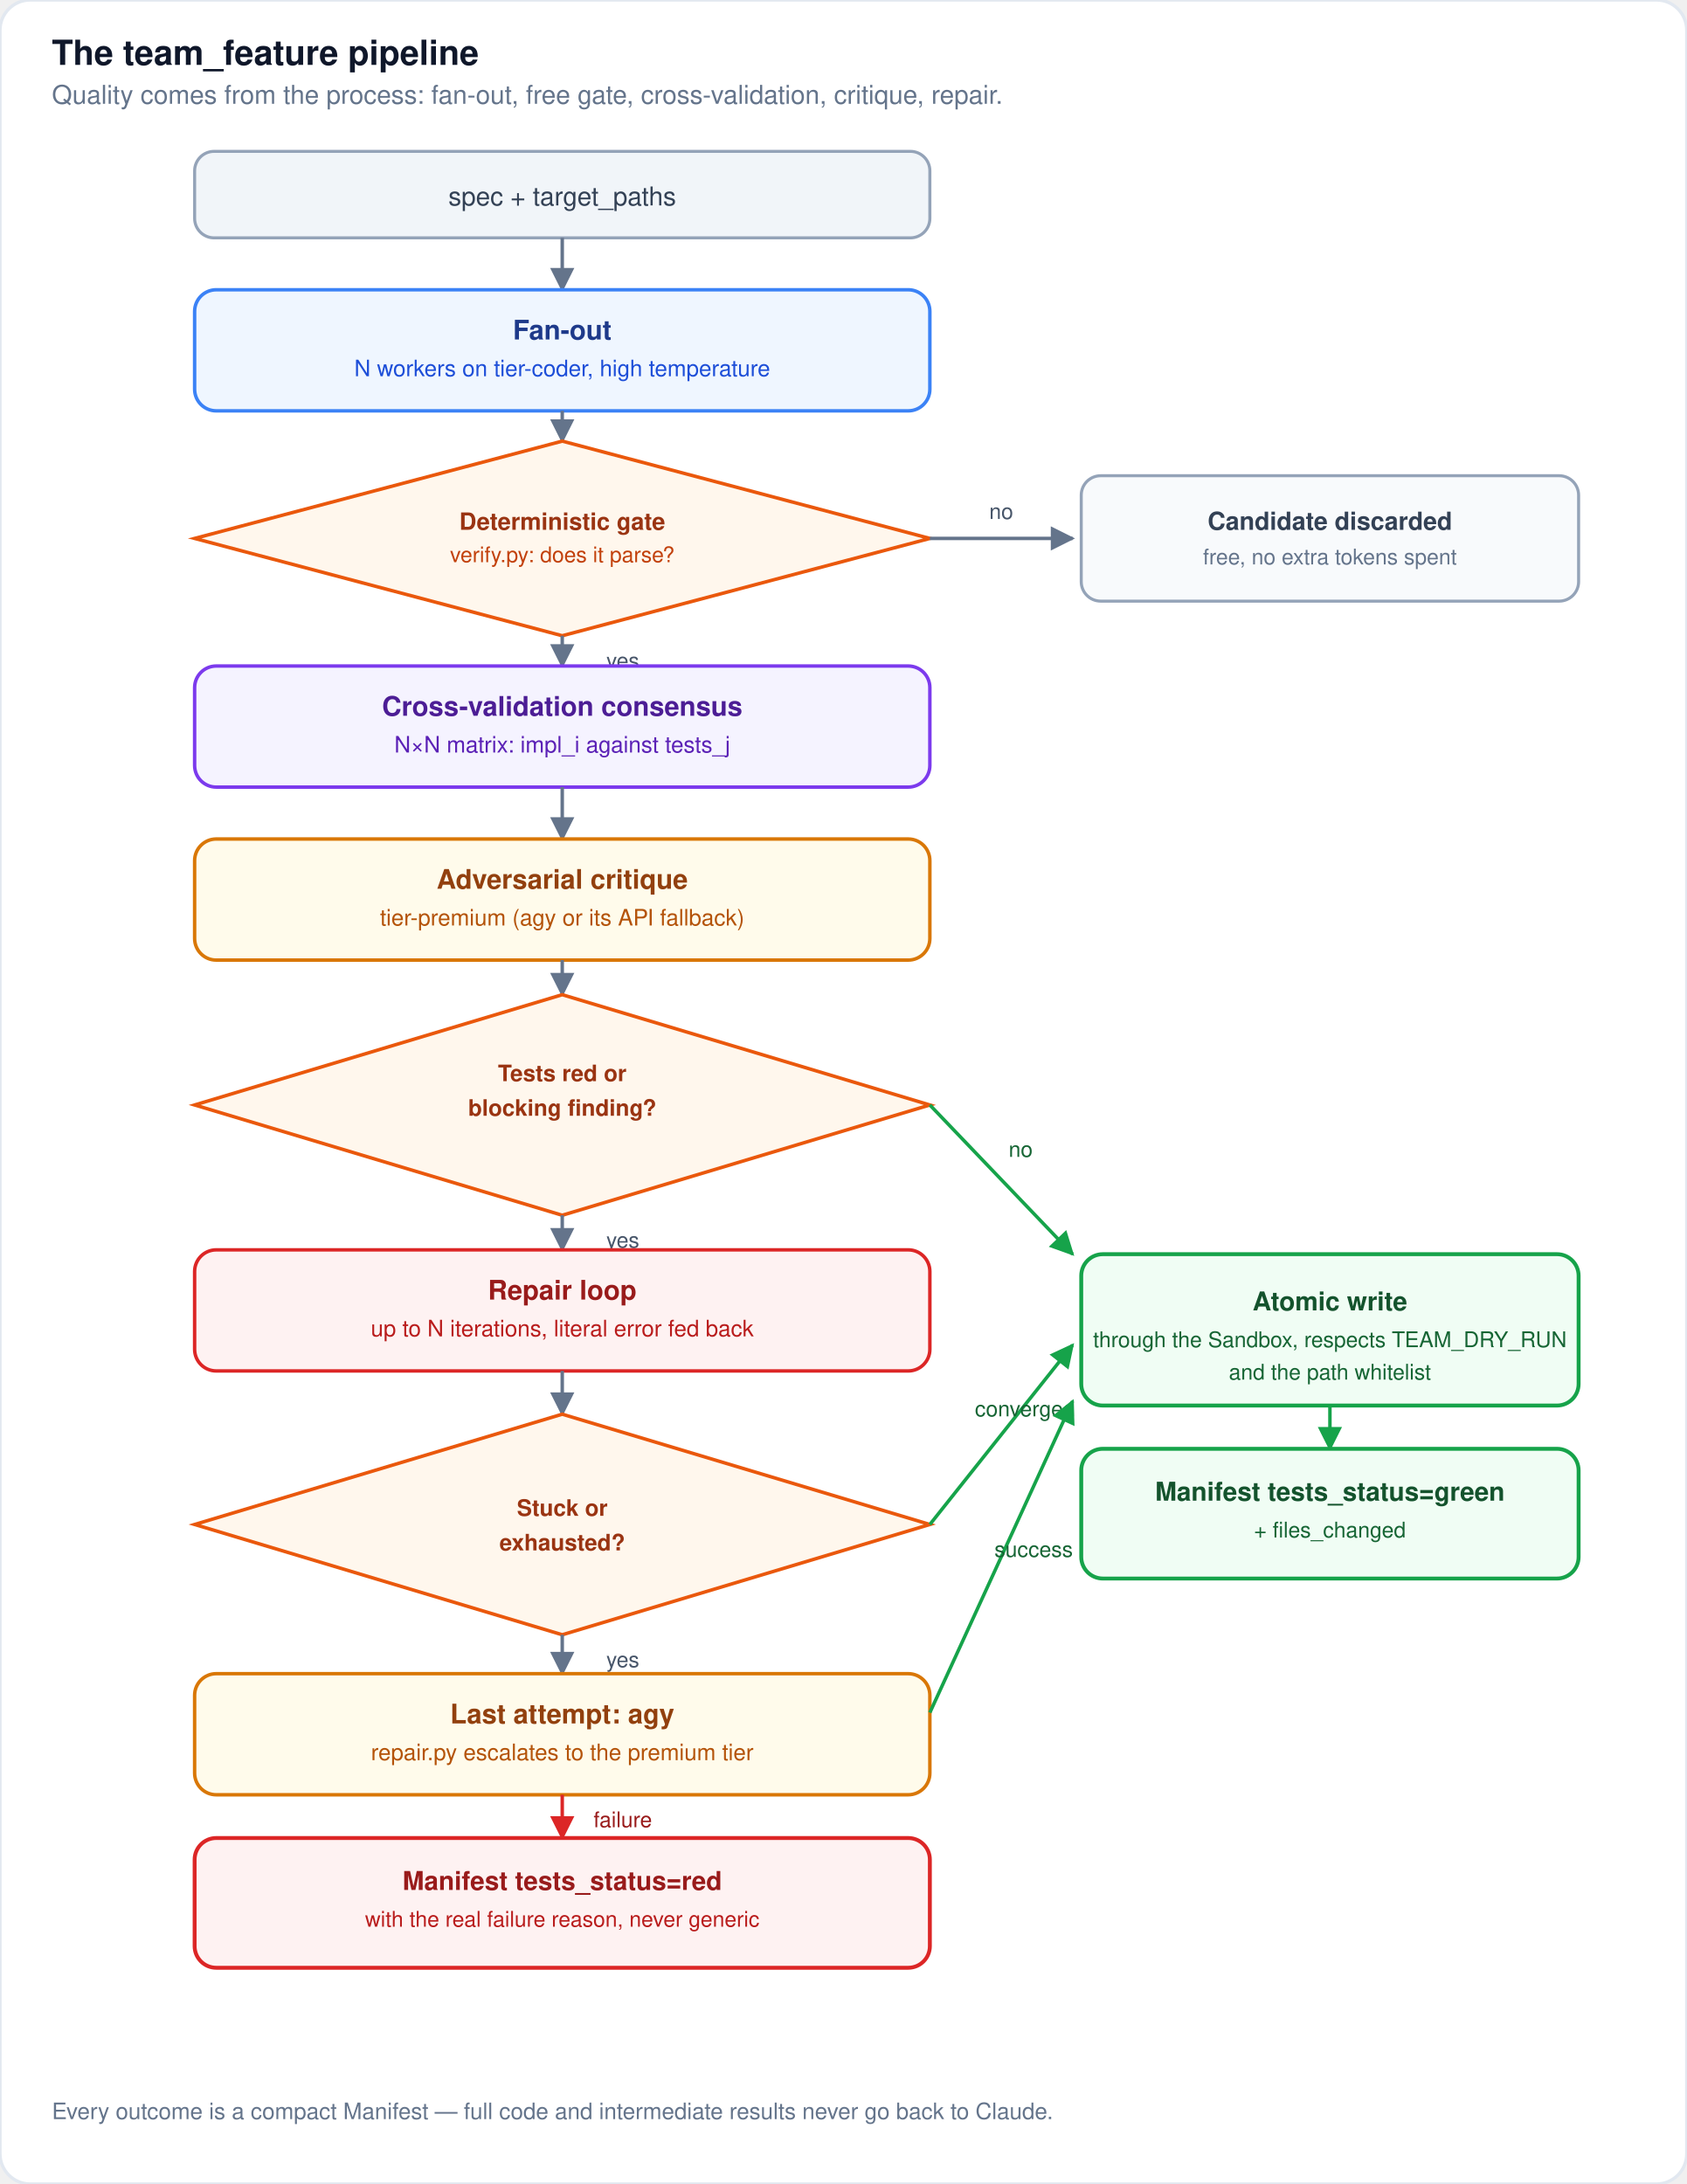
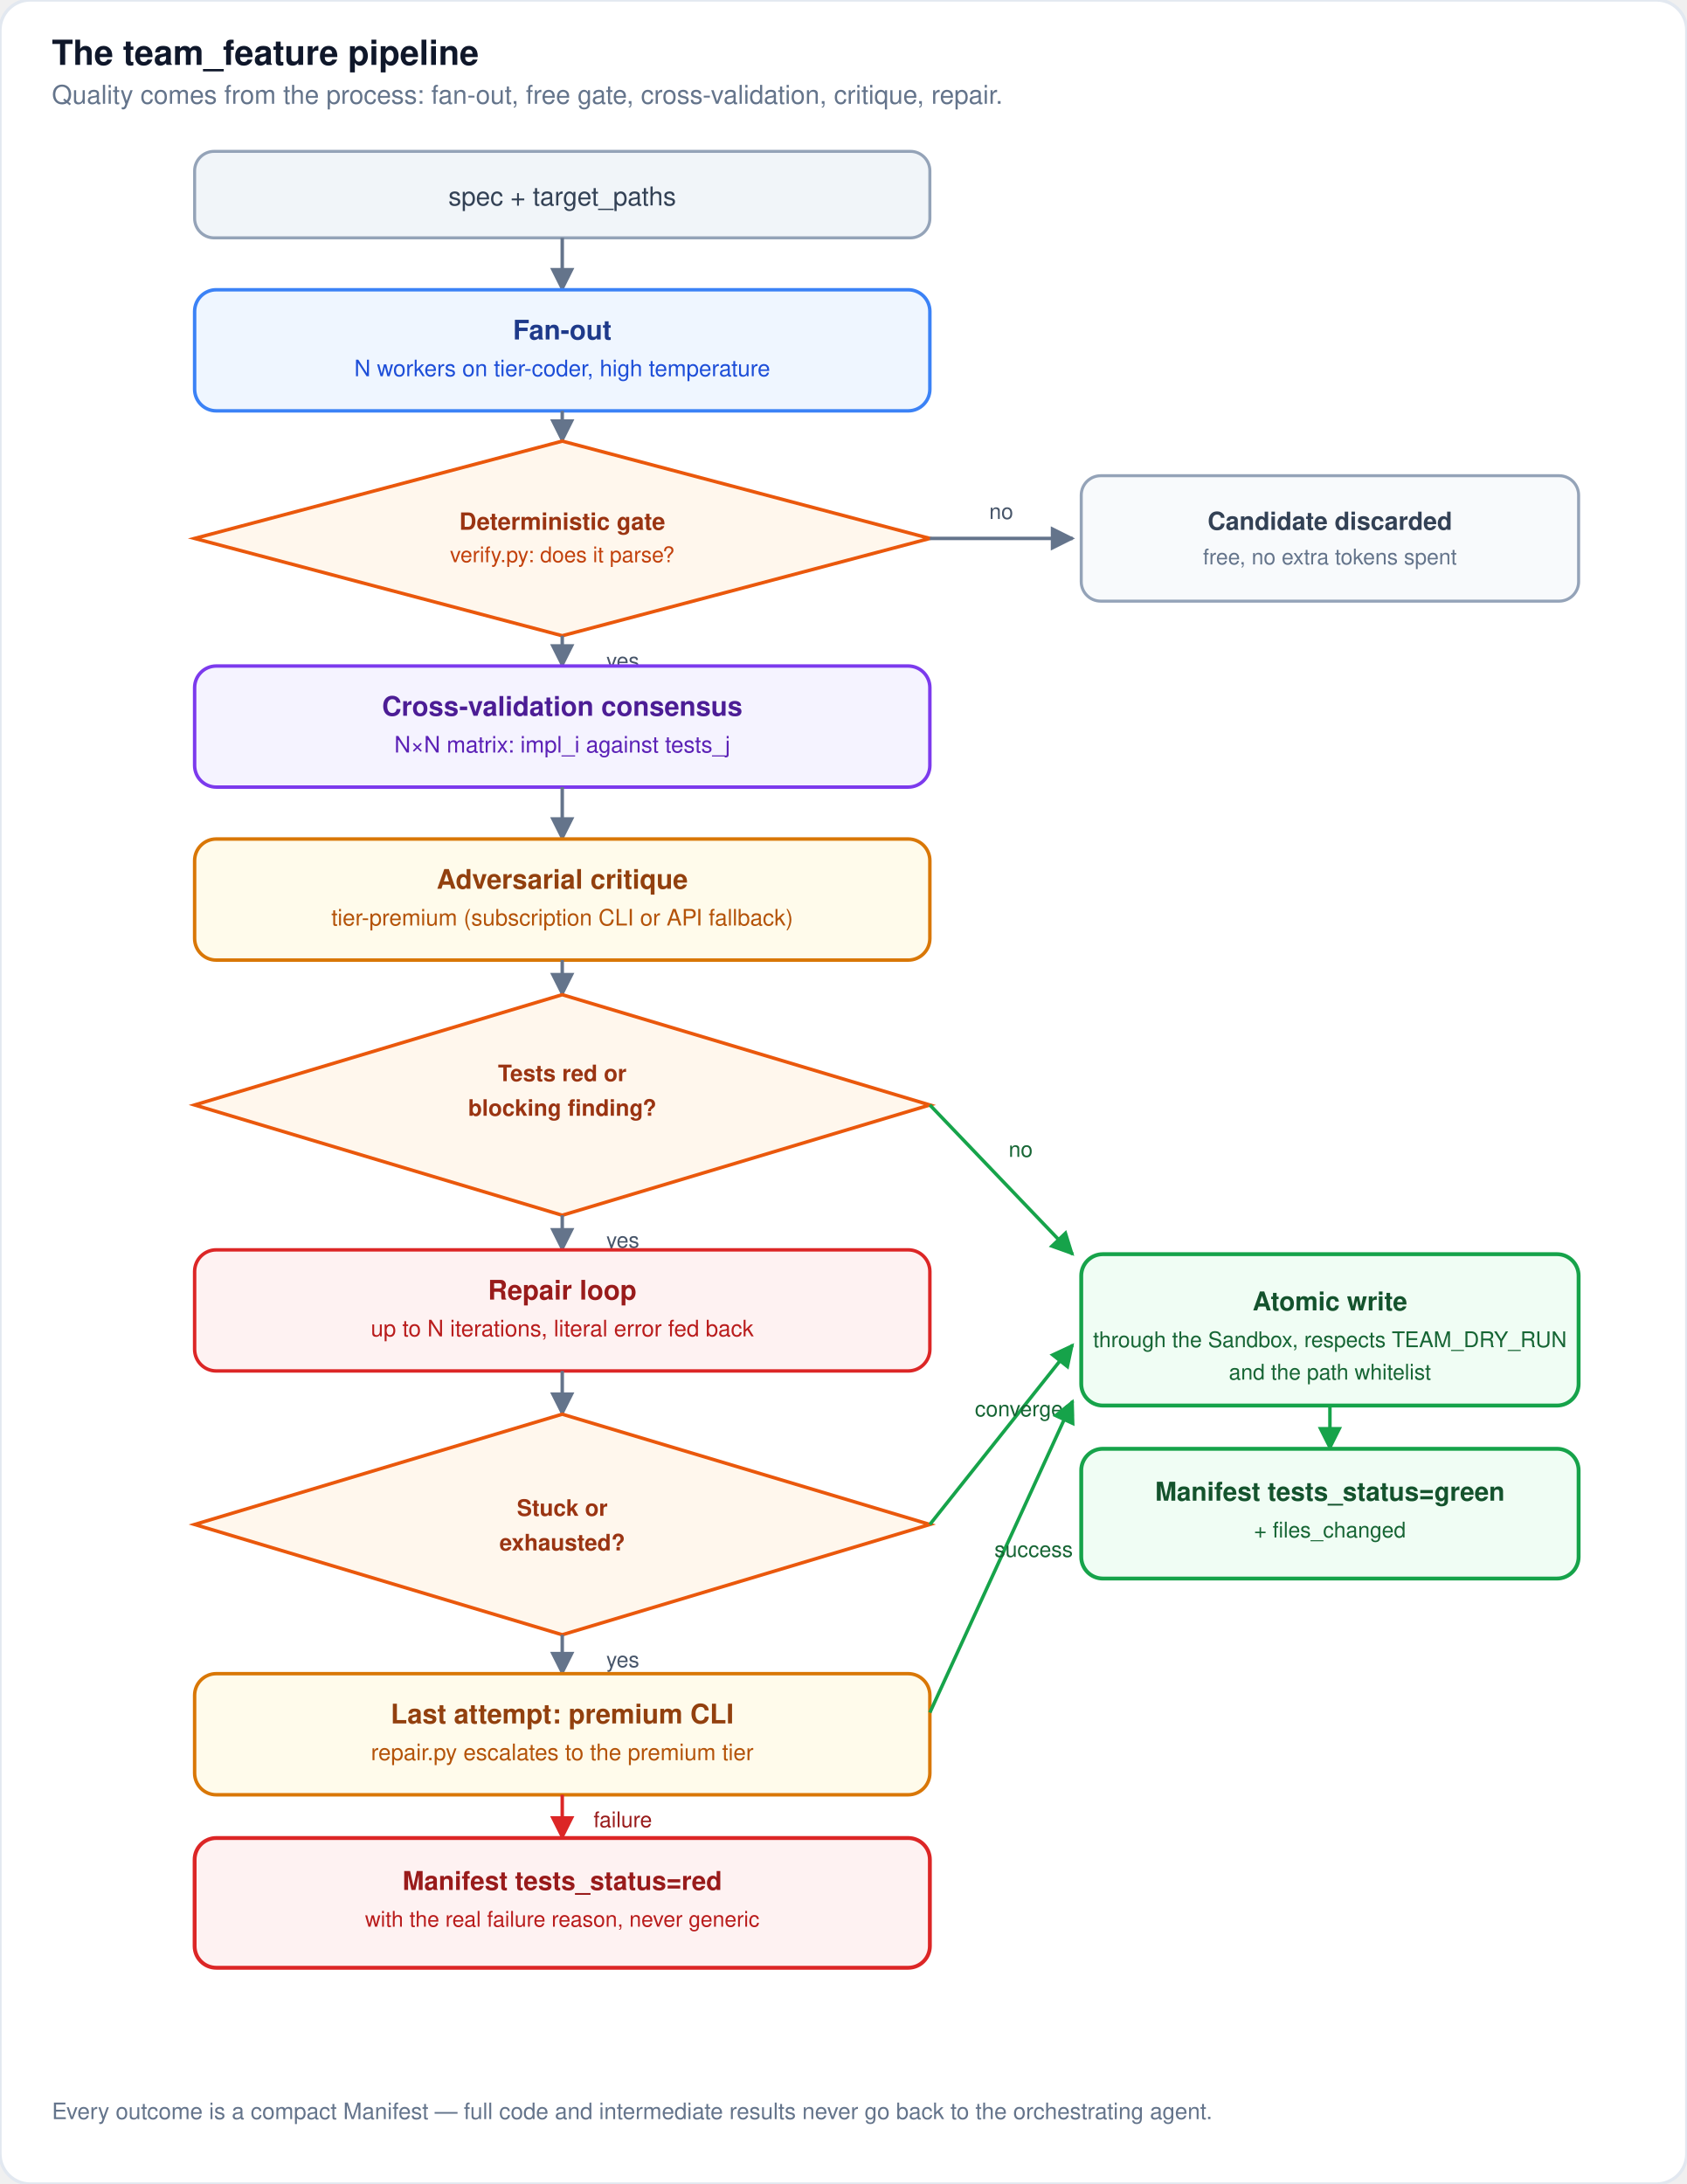
- <svg xmlns="http://www.w3.org/2000/svg" viewBox="0 0 780 1010" role="img" aria-label="team_feature generates N candidates in parallel, discards the ones that fail to parse, picks a winner by cross-validation consensus, submits it to adversarial critique, and if anything fails tries to repair it up to N times before escalating to agy as a last resort; only then does it write to disk.">
+ <svg xmlns="http://www.w3.org/2000/svg" viewBox="0 0 780 1010" role="img" aria-label="team_feature generates N candidates in parallel, discards the ones that fail to parse, picks a winner by cross-validation consensus, submits it to adversarial critique, and if anything fails tries to repair it up to N times before escalating to a subscription coding-agent CLI (agy by default) as a last resort; only then does it write to disk.">
  <defs>
    <marker id="arrow2" viewBox="0 0 10 10" refX="9" refY="5" markerWidth="7" markerHeight="7" orient="auto-start-reverse">
      <path d="M0,0 L10,5 L0,10 z" fill="#64748b" />
    </marker>
    <marker id="arrowGreen" viewBox="0 0 10 10" refX="9" refY="5" markerWidth="7" markerHeight="7" orient="auto-start-reverse">
      <path d="M0,0 L10,5 L0,10 z" fill="#16a34a" />
    </marker>
    <marker id="arrowRed" viewBox="0 0 10 10" refX="9" refY="5" markerWidth="7" markerHeight="7" orient="auto-start-reverse">
      <path d="M0,0 L10,5 L0,10 z" fill="#dc2626" />
    </marker>
  </defs>
  <rect x="0" y="0" width="780" height="1010" rx="14" fill="#ffffff" stroke="#e2e8f0" stroke-width="1.5" />
  <text x="24" y="30" font-family="Segoe UI, Helvetica, Arial, sans-serif" font-size="16" font-weight="700" fill="#0f172a">The team_feature pipeline</text>
  <text x="24" y="48" font-family="Segoe UI, Helvetica, Arial, sans-serif" font-size="12" fill="#64748b">Quality comes from the process: fan-out, free gate, cross-validation, critique, repair.</text>
  <rect x="90" y="70" width="340" height="40" rx="9" fill="#f1f5f9" stroke="#94a3b8" stroke-width="1.4" />
  <text x="260" y="95" text-anchor="middle" font-family="Segoe UI, Helvetica, Arial, sans-serif" font-size="12" fill="#334155">spec + target_paths</text>
  <line x1="260" y1="110" x2="260" y2="134" stroke="#64748b" stroke-width="1.6" marker-end="url(#arrow2)" />
  <rect x="90" y="134" width="340" height="56" rx="10" fill="#eff6ff" stroke="#3b82f6" stroke-width="1.6" />
  <text x="260" y="157" text-anchor="middle" font-family="Segoe UI, Helvetica, Arial, sans-serif" font-size="12.5" font-weight="700" fill="#1e3a8a">Fan-out</text>
  <text x="260" y="174" text-anchor="middle" font-family="Segoe UI, Helvetica, Arial, sans-serif" font-size="10.5" fill="#1d4ed8">N workers on tier-coder, high temperature</text>
  <line x1="260" y1="190" x2="260" y2="204" stroke="#64748b" stroke-width="1.6" marker-end="url(#arrow2)" />
  <polygon points="260,204 430,249 260,294 90,249" fill="#fff7ed" stroke="#ea580c" stroke-width="1.6" />
  <text x="260" y="245" text-anchor="middle" font-family="Segoe UI, Helvetica, Arial, sans-serif" font-size="11" font-weight="700" fill="#9a3412">Deterministic gate</text>
  <text x="260" y="260" text-anchor="middle" font-family="Segoe UI, Helvetica, Arial, sans-serif" font-size="10" fill="#c2410c">verify.py: does it parse?</text>
  <line x1="430" y1="249" x2="496" y2="249" stroke="#64748b" stroke-width="1.6" marker-end="url(#arrow2)" />
  <text x="463" y="240" text-anchor="middle" font-family="Segoe UI, Helvetica, Arial, sans-serif" font-size="10" fill="#475569">no</text>
  <rect x="500" y="220" width="230" height="58" rx="9" fill="#f8fafc" stroke="#94a3b8" stroke-width="1.4" />
  <text x="615" y="245" text-anchor="middle" font-family="Segoe UI, Helvetica, Arial, sans-serif" font-size="11.5" font-weight="700" fill="#334155">Candidate discarded</text>
  <text x="615" y="261" text-anchor="middle" font-family="Segoe UI, Helvetica, Arial, sans-serif" font-size="10" fill="#64748b">free, no extra tokens spent</text>
  <line x1="260" y1="294" x2="260" y2="308" stroke="#64748b" stroke-width="1.6" marker-end="url(#arrow2)" />
  <text x="288" y="309" text-anchor="middle" font-family="Segoe UI, Helvetica, Arial, sans-serif" font-size="10" fill="#475569">yes</text>
  <rect x="90" y="308" width="340" height="56" rx="10" fill="#f5f3ff" stroke="#7c3aed" stroke-width="1.6" />
  <text x="260" y="331" text-anchor="middle" font-family="Segoe UI, Helvetica, Arial, sans-serif" font-size="12.5" font-weight="700" fill="#4c1d95">Cross-validation consensus</text>
  <text x="260" y="348" text-anchor="middle" font-family="Segoe UI, Helvetica, Arial, sans-serif" font-size="10.5" fill="#5b21b6">N×N matrix: impl_i against tests_j</text>
  <line x1="260" y1="364" x2="260" y2="388" stroke="#64748b" stroke-width="1.6" marker-end="url(#arrow2)" />
  <rect x="90" y="388" width="340" height="56" rx="10" fill="#fffbeb" stroke="#d97706" stroke-width="1.6" />
  <text x="260" y="411" text-anchor="middle" font-family="Segoe UI, Helvetica, Arial, sans-serif" font-size="12.5" font-weight="700" fill="#92400e">Adversarial critique</text>
-   <text x="260" y="428" text-anchor="middle" font-family="Segoe UI, Helvetica, Arial, sans-serif" font-size="10.5" fill="#b45309">tier-premium (agy or its API fallback)</text>
+   <text x="260" y="428" text-anchor="middle" font-family="Segoe UI, Helvetica, Arial, sans-serif" font-size="10.5" fill="#b45309">tier-premium (subscription CLI or API fallback)</text>
  <line x1="260" y1="444" x2="260" y2="460" stroke="#64748b" stroke-width="1.6" marker-end="url(#arrow2)" />
  <polygon points="260,460 430,511 260,562 90,511" fill="#fff7ed" stroke="#ea580c" stroke-width="1.6" />
  <text x="260" y="500" text-anchor="middle" font-family="Segoe UI, Helvetica, Arial, sans-serif" font-size="10.5" font-weight="700" fill="#9a3412">Tests red or</text>
  <text x="260" y="516" text-anchor="middle" font-family="Segoe UI, Helvetica, Arial, sans-serif" font-size="10.5" font-weight="700" fill="#9a3412">blocking finding?</text>
  <line x1="430" y1="511" x2="496" y2="580" stroke="#16a34a" stroke-width="1.6" marker-end="url(#arrowGreen)" />
  <text x="472" y="535" text-anchor="middle" font-family="Segoe UI, Helvetica, Arial, sans-serif" font-size="10" fill="#166534">no</text>
  <line x1="260" y1="562" x2="260" y2="578" stroke="#64748b" stroke-width="1.6" marker-end="url(#arrow2)" />
  <text x="288" y="577" text-anchor="middle" font-family="Segoe UI, Helvetica, Arial, sans-serif" font-size="10" fill="#475569">yes</text>
  <rect x="90" y="578" width="340" height="56" rx="10" fill="#fef2f2" stroke="#dc2626" stroke-width="1.6" />
  <text x="260" y="601" text-anchor="middle" font-family="Segoe UI, Helvetica, Arial, sans-serif" font-size="12.5" font-weight="700" fill="#991b1b">Repair loop</text>
  <text x="260" y="618" text-anchor="middle" font-family="Segoe UI, Helvetica, Arial, sans-serif" font-size="10.5" fill="#b91c1c">up to N iterations, literal error fed back</text>
  <line x1="260" y1="634" x2="260" y2="654" stroke="#64748b" stroke-width="1.6" marker-end="url(#arrow2)" />
  <polygon points="260,654 430,705 260,756 90,705" fill="#fff7ed" stroke="#ea580c" stroke-width="1.6" />
  <text x="260" y="701" text-anchor="middle" font-family="Segoe UI, Helvetica, Arial, sans-serif" font-size="10.5" font-weight="700" fill="#9a3412">Stuck or</text>
  <text x="260" y="717" text-anchor="middle" font-family="Segoe UI, Helvetica, Arial, sans-serif" font-size="10.5" font-weight="700" fill="#9a3412">exhausted?</text>
  <line x1="430" y1="705" x2="496" y2="622" stroke="#16a34a" stroke-width="1.6" marker-end="url(#arrowGreen)" />
  <text x="474" y="655" text-anchor="middle" font-family="Segoe UI, Helvetica, Arial, sans-serif" font-size="10" fill="#166534">converged</text>
  <line x1="260" y1="756" x2="260" y2="774" stroke="#64748b" stroke-width="1.6" marker-end="url(#arrow2)" />
  <text x="288" y="771" text-anchor="middle" font-family="Segoe UI, Helvetica, Arial, sans-serif" font-size="10" fill="#475569">yes</text>
  <rect x="90" y="774" width="340" height="56" rx="10" fill="#fffbeb" stroke="#d97706" stroke-width="1.6" />
-   <text x="260" y="797" text-anchor="middle" font-family="Segoe UI, Helvetica, Arial, sans-serif" font-size="12.5" font-weight="700" fill="#92400e">Last attempt: agy</text>
+   <text x="260" y="797" text-anchor="middle" font-family="Segoe UI, Helvetica, Arial, sans-serif" font-size="12.5" font-weight="700" fill="#92400e">Last attempt: premium CLI</text>
  <text x="260" y="814" text-anchor="middle" font-family="Segoe UI, Helvetica, Arial, sans-serif" font-size="10.5" fill="#b45309">repair.py escalates to the premium tier</text>
  <line x1="430" y1="792" x2="496" y2="648" stroke="#16a34a" stroke-width="1.6" marker-end="url(#arrowGreen)" />
  <text x="478" y="720" text-anchor="middle" font-family="Segoe UI, Helvetica, Arial, sans-serif" font-size="10" fill="#166534">success</text>
  <line x1="260" y1="830" x2="260" y2="850" stroke="#dc2626" stroke-width="1.6" marker-end="url(#arrowRed)" />
  <text x="288" y="845" text-anchor="middle" font-family="Segoe UI, Helvetica, Arial, sans-serif" font-size="10" fill="#991b1b">failure</text>
  <rect x="90" y="850" width="340" height="60" rx="10" fill="#fef2f2" stroke="#dc2626" stroke-width="1.8" />
  <text x="260" y="874" text-anchor="middle" font-family="Segoe UI, Helvetica, Arial, sans-serif" font-size="12" font-weight="700" fill="#991b1b">Manifest tests_status=red</text>
  <text x="260" y="891" text-anchor="middle" font-family="Segoe UI, Helvetica, Arial, sans-serif" font-size="10" fill="#b91c1c">with the real failure reason, never generic</text>
  <rect x="500" y="580" width="230" height="70" rx="10" fill="#f0fdf4" stroke="#16a34a" stroke-width="1.8" />
  <text x="615" y="606" text-anchor="middle" font-family="Segoe UI, Helvetica, Arial, sans-serif" font-size="12" font-weight="700" fill="#14532d">Atomic write</text>
  <text x="615" y="623" text-anchor="middle" font-family="Segoe UI, Helvetica, Arial, sans-serif" font-size="10" fill="#166534">through the Sandbox, respects TEAM_DRY_RUN</text>
  <text x="615" y="638" text-anchor="middle" font-family="Segoe UI, Helvetica, Arial, sans-serif" font-size="10" fill="#166534">and the path whitelist</text>
  <line x1="615" y1="650" x2="615" y2="670" stroke="#16a34a" stroke-width="1.6" marker-end="url(#arrowGreen)" />
  <rect x="500" y="670" width="230" height="60" rx="10" fill="#f0fdf4" stroke="#16a34a" stroke-width="1.8" />
  <text x="615" y="694" text-anchor="middle" font-family="Segoe UI, Helvetica, Arial, sans-serif" font-size="12" font-weight="700" fill="#14532d">Manifest tests_status=green</text>
  <text x="615" y="711" text-anchor="middle" font-family="Segoe UI, Helvetica, Arial, sans-serif" font-size="10" fill="#166534">+ files_changed</text>
-   <text x="24" y="980" font-family="Segoe UI, Helvetica, Arial, sans-serif" font-size="10.5" fill="#64748b">Every outcome is a compact Manifest — full code and intermediate results never go back to Claude.</text>
+   <text x="24" y="980" font-family="Segoe UI, Helvetica, Arial, sans-serif" font-size="10.5" fill="#64748b">Every outcome is a compact Manifest — full code and intermediate results never go back to the orchestrating agent.</text>
</svg>
